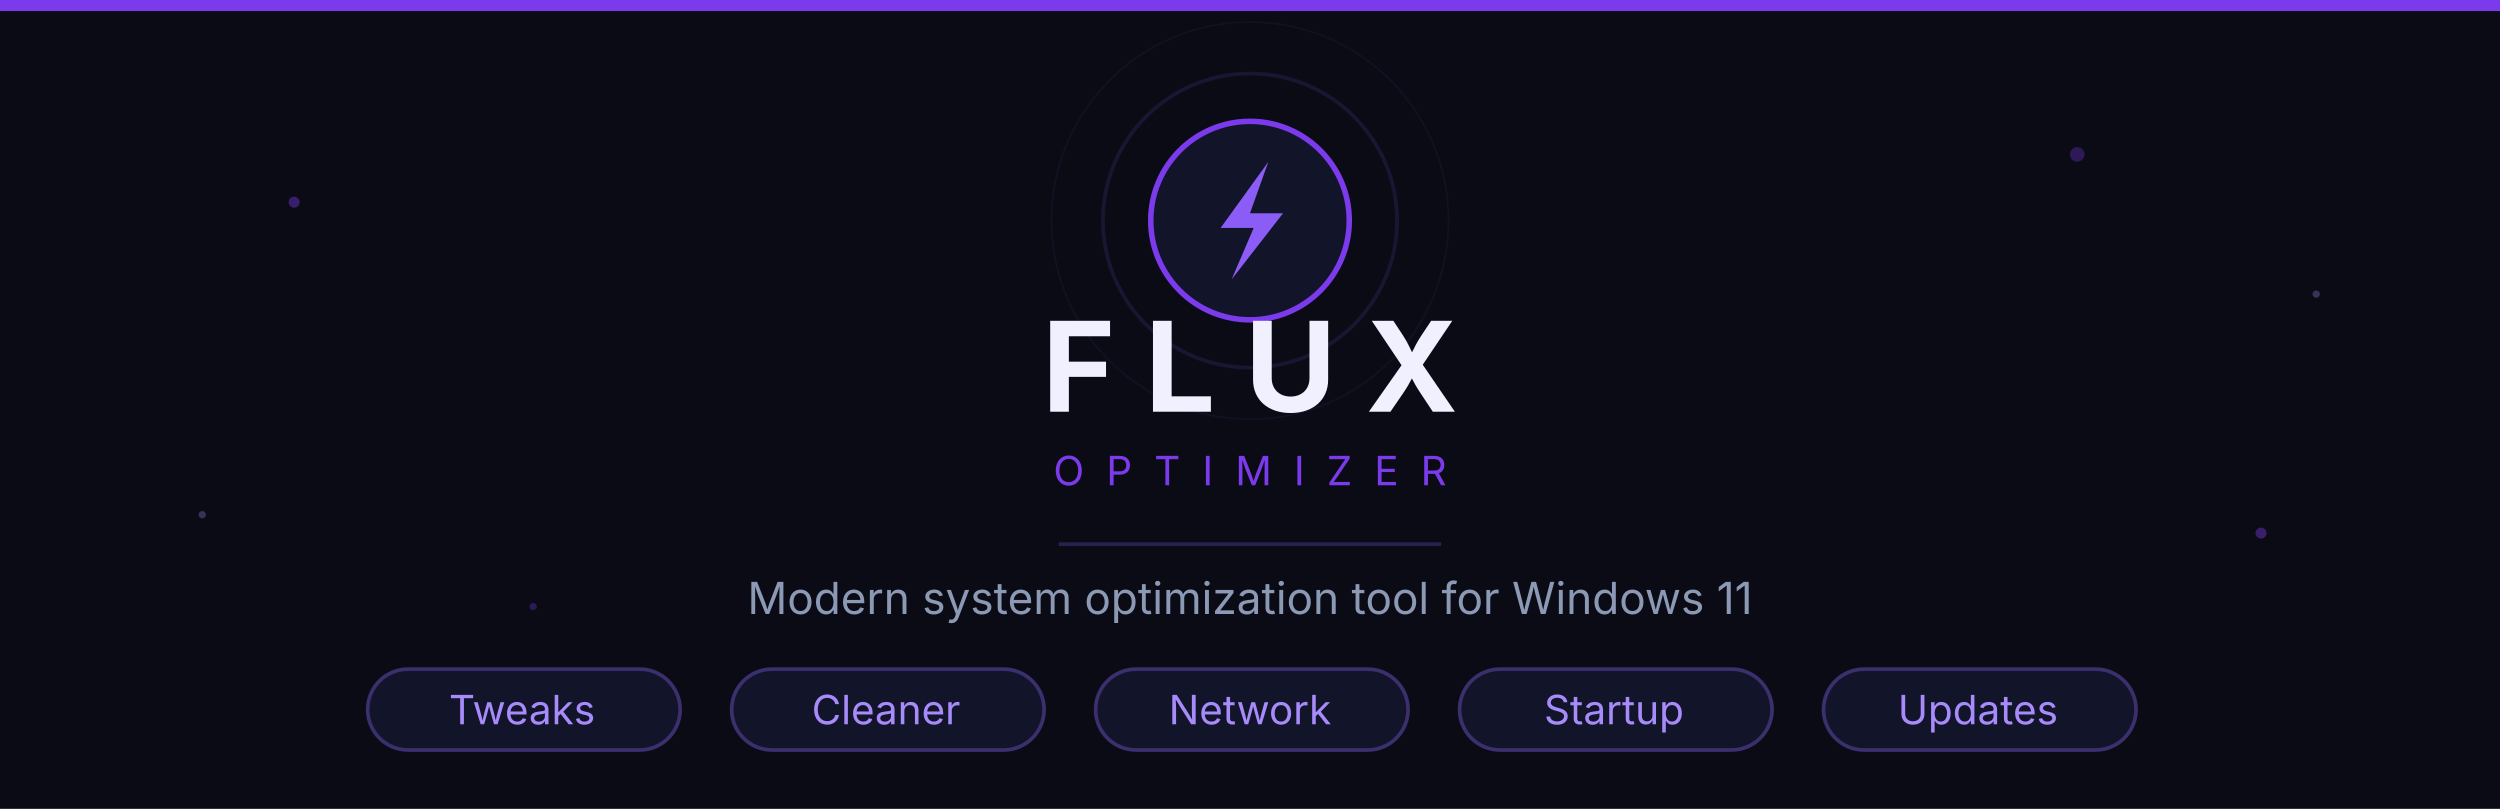
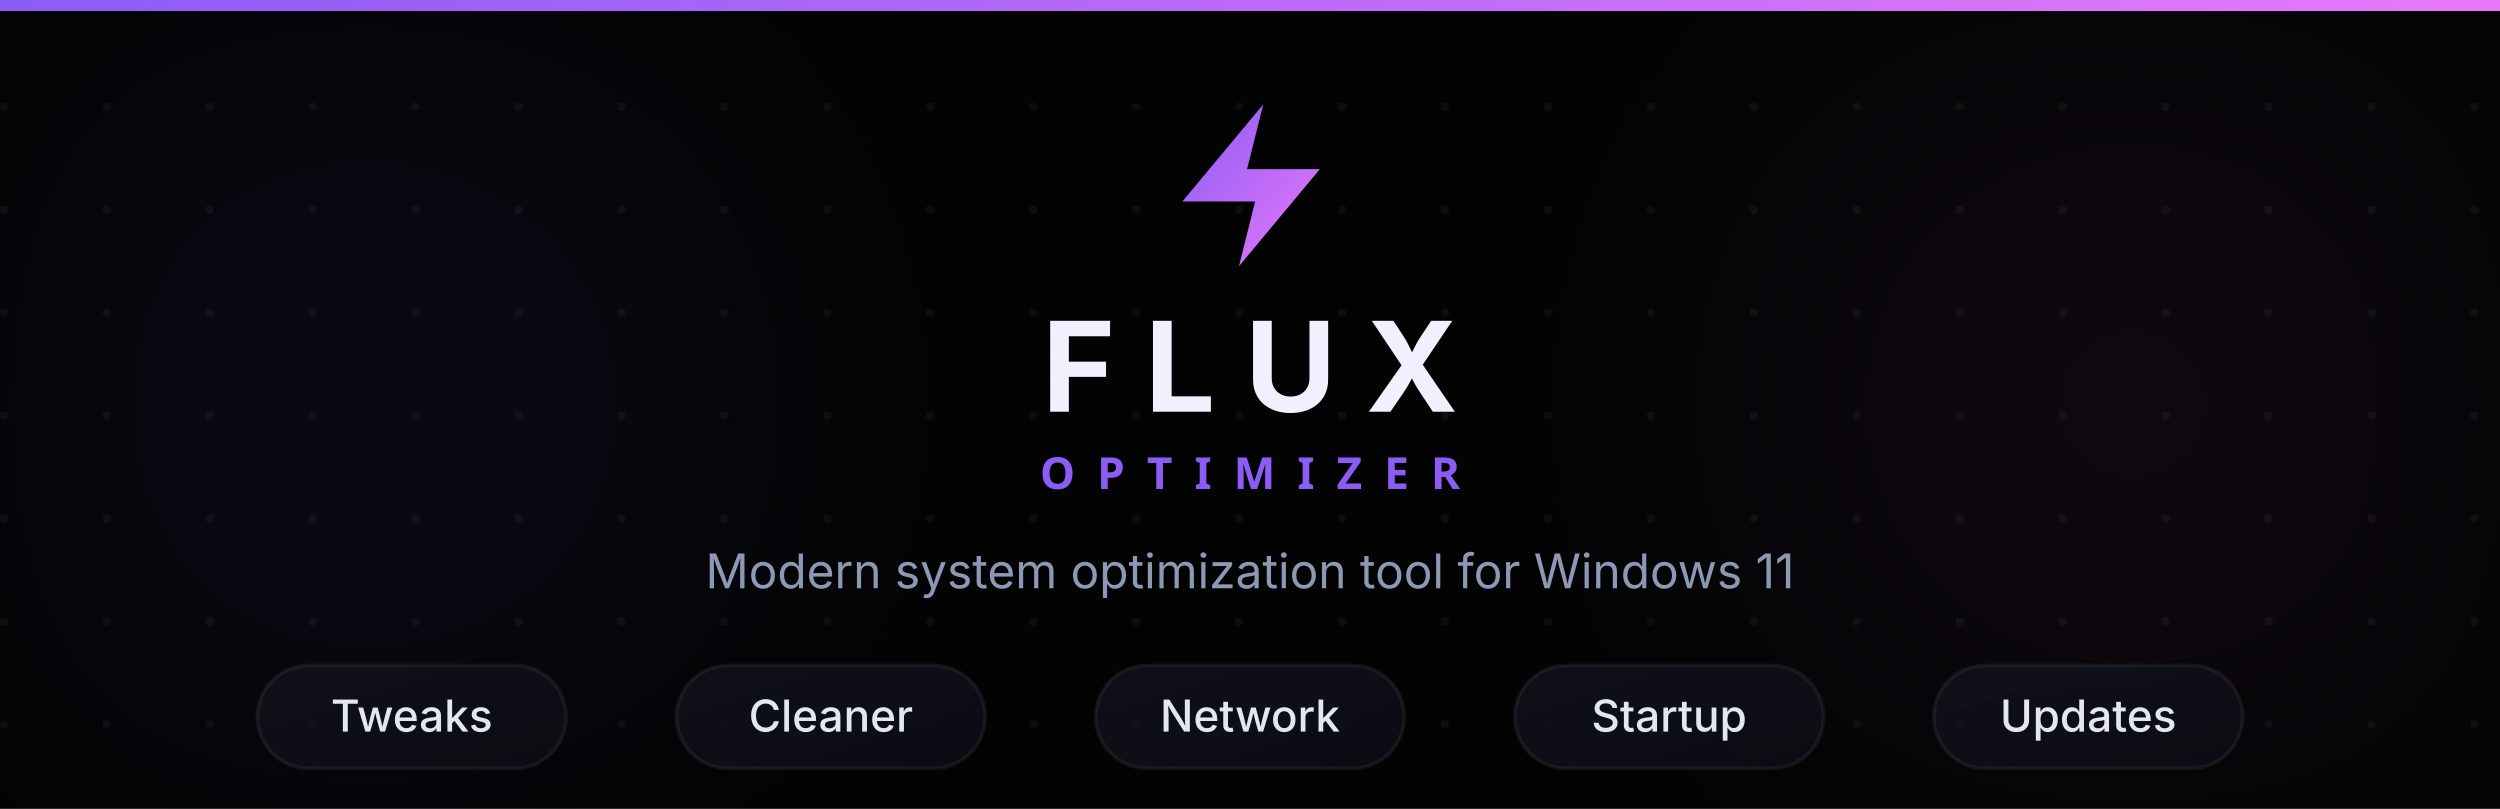
<svg xmlns="http://www.w3.org/2000/svg" width="100%" viewBox="0 0 680 220" role="img">
-   <rect width="680" height="220" fill="#0A0B14" style="fill:rgb(10, 11, 20);stroke:none;color:rgb(255, 255, 255);stroke-width:1px;stroke-linecap:butt;stroke-linejoin:miter;opacity:1;font-family:&quot;Anthropic Sans&quot;, -apple-system, BlinkMacSystemFont, &quot;Segoe UI&quot;, sans-serif;font-size:16px;font-weight:400;text-anchor:start;dominant-baseline:auto" />
-   <rect width="680" height="3" fill="#7C3AED" style="fill:rgb(124, 58, 237);stroke:none;color:rgb(255, 255, 255);stroke-width:1px;stroke-linecap:butt;stroke-linejoin:miter;opacity:1;font-family:&quot;Anthropic Sans&quot;, -apple-system, BlinkMacSystemFont, &quot;Segoe UI&quot;, sans-serif;font-size:16px;font-weight:400;text-anchor:start;dominant-baseline:auto" />
-   <circle cx="80" cy="55" r="1.5" fill="#7C3AED" opacity="0.4" style="fill:rgb(124, 58, 237);stroke:none;color:rgb(255, 255, 255);stroke-width:1px;stroke-linecap:butt;stroke-linejoin:miter;opacity:0.4;font-family:&quot;Anthropic Sans&quot;, -apple-system, BlinkMacSystemFont, &quot;Segoe UI&quot;, sans-serif;font-size:16px;font-weight:400;text-anchor:start;dominant-baseline:auto" />
-   <circle cx="145" cy="165" r="1" fill="#7C3AED" opacity="0.3" style="fill:rgb(124, 58, 237);stroke:none;color:rgb(255, 255, 255);stroke-width:1px;stroke-linecap:butt;stroke-linejoin:miter;opacity:0.3;font-family:&quot;Anthropic Sans&quot;, -apple-system, BlinkMacSystemFont, &quot;Segoe UI&quot;, sans-serif;font-size:16px;font-weight:400;text-anchor:start;dominant-baseline:auto" />
-   <circle cx="565" cy="42" r="2" fill="#7C3AED" opacity="0.3" style="fill:rgb(124, 58, 237);stroke:none;color:rgb(255, 255, 255);stroke-width:1px;stroke-linecap:butt;stroke-linejoin:miter;opacity:0.3;font-family:&quot;Anthropic Sans&quot;, -apple-system, BlinkMacSystemFont, &quot;Segoe UI&quot;, sans-serif;font-size:16px;font-weight:400;text-anchor:start;dominant-baseline:auto" />
-   <circle cx="615" cy="145" r="1.5" fill="#7C3AED" opacity="0.4" style="fill:rgb(124, 58, 237);stroke:none;color:rgb(255, 255, 255);stroke-width:1px;stroke-linecap:butt;stroke-linejoin:miter;opacity:0.4;font-family:&quot;Anthropic Sans&quot;, -apple-system, BlinkMacSystemFont, &quot;Segoe UI&quot;, sans-serif;font-size:16px;font-weight:400;text-anchor:start;dominant-baseline:auto" />
-   <circle cx="515" cy="185" r="1" fill="#7C3AED" opacity="0.25" style="fill:rgb(124, 58, 237);stroke:none;color:rgb(255, 255, 255);stroke-width:1px;stroke-linecap:butt;stroke-linejoin:miter;opacity:0.25;font-family:&quot;Anthropic Sans&quot;, -apple-system, BlinkMacSystemFont, &quot;Segoe UI&quot;, sans-serif;font-size:16px;font-weight:400;text-anchor:start;dominant-baseline:auto" />
-   <circle cx="55" cy="140" r="1" fill="#A78BFA" opacity="0.3" style="fill:rgb(167, 139, 250);stroke:none;color:rgb(255, 255, 255);stroke-width:1px;stroke-linecap:butt;stroke-linejoin:miter;opacity:0.3;font-family:&quot;Anthropic Sans&quot;, -apple-system, BlinkMacSystemFont, &quot;Segoe UI&quot;, sans-serif;font-size:16px;font-weight:400;text-anchor:start;dominant-baseline:auto" />
-   <circle cx="630" cy="80" r="1" fill="#A78BFA" opacity="0.3" style="fill:rgb(167, 139, 250);stroke:none;color:rgb(255, 255, 255);stroke-width:1px;stroke-linecap:butt;stroke-linejoin:miter;opacity:0.3;font-family:&quot;Anthropic Sans&quot;, -apple-system, BlinkMacSystemFont, &quot;Segoe UI&quot;, sans-serif;font-size:16px;font-weight:400;text-anchor:start;dominant-baseline:auto" />
-   <circle cx="340" cy="60" r="40" fill="none" stroke="#2A2050" stroke-width="1" opacity="0.5" style="fill:none;stroke:rgb(42, 32, 80);color:rgb(255, 255, 255);stroke-width:1px;stroke-linecap:butt;stroke-linejoin:miter;opacity:0.5;font-family:&quot;Anthropic Sans&quot;, -apple-system, BlinkMacSystemFont, &quot;Segoe UI&quot;, sans-serif;font-size:16px;font-weight:400;text-anchor:start;dominant-baseline:auto" />
-   <circle cx="340" cy="60" r="54" fill="none" stroke="#2A2050" stroke-width="0.5" opacity="0.25" style="fill:none;stroke:rgb(42, 32, 80);color:rgb(255, 255, 255);stroke-width:0.5px;stroke-linecap:butt;stroke-linejoin:miter;opacity:0.25;font-family:&quot;Anthropic Sans&quot;, -apple-system, BlinkMacSystemFont, &quot;Segoe UI&quot;, sans-serif;font-size:16px;font-weight:400;text-anchor:start;dominant-baseline:auto" />
-   <circle cx="340" cy="60" r="27" fill="#12142A" style="fill:rgb(18, 20, 42);stroke:none;color:rgb(255, 255, 255);stroke-width:1px;stroke-linecap:butt;stroke-linejoin:miter;opacity:1;font-family:&quot;Anthropic Sans&quot;, -apple-system, BlinkMacSystemFont, &quot;Segoe UI&quot;, sans-serif;font-size:16px;font-weight:400;text-anchor:start;dominant-baseline:auto" />
-   <circle cx="340" cy="60" r="27" fill="none" stroke="#7C3AED" stroke-width="1.5" style="fill:none;stroke:rgb(124, 58, 237);color:rgb(255, 255, 255);stroke-width:1.5px;stroke-linecap:butt;stroke-linejoin:miter;opacity:1;font-family:&quot;Anthropic Sans&quot;, -apple-system, BlinkMacSystemFont, &quot;Segoe UI&quot;, sans-serif;font-size:16px;font-weight:400;text-anchor:start;dominant-baseline:auto" />
-   <path d="M345,44 L332,62 L341,62 L335,76 L349,58 L340,58 Z" fill="#8B5CF6" style="fill:rgb(139, 92, 246);stroke:none;color:rgb(255, 255, 255);stroke-width:1px;stroke-linecap:butt;stroke-linejoin:miter;opacity:1;font-family:&quot;Anthropic Sans&quot;, -apple-system, BlinkMacSystemFont, &quot;Segoe UI&quot;, sans-serif;font-size:16px;font-weight:400;text-anchor:start;dominant-baseline:auto" />
-   <text x="340" y="112" text-anchor="middle" font-family="-apple-system, BlinkMacSystemFont, 'Segoe UI', sans-serif" font-size="34" font-weight="700" fill="#F0F0FF" letter-spacing="8" style="fill:rgb(240, 240, 255);stroke:none;color:rgb(255, 255, 255);stroke-width:1px;stroke-linecap:butt;stroke-linejoin:miter;opacity:1;font-family:-apple-system, BlinkMacSystemFont, &quot;Segoe UI&quot;, sans-serif;font-size:34px;font-weight:700;text-anchor:middle;dominant-baseline:auto">FLUX</text>
-   <text x="340" y="132" text-anchor="middle" font-family="-apple-system, BlinkMacSystemFont, 'Segoe UI', sans-serif" font-size="11" fill="#7C3AED" letter-spacing="6" style="fill:rgb(124, 58, 237);stroke:none;color:rgb(255, 255, 255);stroke-width:1px;stroke-linecap:butt;stroke-linejoin:miter;opacity:1;font-family:-apple-system, BlinkMacSystemFont, &quot;Segoe UI&quot;, sans-serif;font-size:11px;font-weight:400;text-anchor:middle;dominant-baseline:auto">OPTIMIZER</text>
-   <line x1="288" y1="148" x2="392" y2="148" stroke="#2A2050" stroke-width="1" style="fill:rgb(0, 0, 0);stroke:rgb(42, 32, 80);color:rgb(255, 255, 255);stroke-width:1px;stroke-linecap:butt;stroke-linejoin:miter;opacity:1;font-family:&quot;Anthropic Sans&quot;, -apple-system, BlinkMacSystemFont, &quot;Segoe UI&quot;, sans-serif;font-size:16px;font-weight:400;text-anchor:start;dominant-baseline:auto" />
-   <text x="340" y="167" text-anchor="middle" font-family="-apple-system, BlinkMacSystemFont, 'Segoe UI', sans-serif" font-size="12" fill="#8B99B5" style="fill:rgb(139, 153, 181);stroke:none;color:rgb(255, 255, 255);stroke-width:1px;stroke-linecap:butt;stroke-linejoin:miter;opacity:1;font-family:-apple-system, BlinkMacSystemFont, &quot;Segoe UI&quot;, sans-serif;font-size:12px;font-weight:400;text-anchor:middle;dominant-baseline:auto">Modern system optimization tool for Windows 11</text>
-   <rect x="100" y="182" width="85" height="22" rx="11" fill="#12142A" stroke="#3B2F6E" stroke-width="1" style="fill:rgb(18, 20, 42);stroke:rgb(59, 47, 110);color:rgb(255, 255, 255);stroke-width:1px;stroke-linecap:butt;stroke-linejoin:miter;opacity:1;font-family:&quot;Anthropic Sans&quot;, -apple-system, BlinkMacSystemFont, &quot;Segoe UI&quot;, sans-serif;font-size:16px;font-weight:400;text-anchor:start;dominant-baseline:auto" />
-   <text x="142" y="197" text-anchor="middle" font-family="-apple-system, sans-serif" font-size="11" fill="#A78BFA" style="fill:rgb(167, 139, 250);stroke:none;color:rgb(255, 255, 255);stroke-width:1px;stroke-linecap:butt;stroke-linejoin:miter;opacity:1;font-family:-apple-system, sans-serif;font-size:11px;font-weight:400;text-anchor:middle;dominant-baseline:auto">Tweaks</text>
-   <rect x="199" y="182" width="85" height="22" rx="11" fill="#12142A" stroke="#3B2F6E" stroke-width="1" style="fill:rgb(18, 20, 42);stroke:rgb(59, 47, 110);color:rgb(255, 255, 255);stroke-width:1px;stroke-linecap:butt;stroke-linejoin:miter;opacity:1;font-family:&quot;Anthropic Sans&quot;, -apple-system, BlinkMacSystemFont, &quot;Segoe UI&quot;, sans-serif;font-size:16px;font-weight:400;text-anchor:start;dominant-baseline:auto" />
-   <text x="241" y="197" text-anchor="middle" font-family="-apple-system, sans-serif" font-size="11" fill="#A78BFA" style="fill:rgb(167, 139, 250);stroke:none;color:rgb(255, 255, 255);stroke-width:1px;stroke-linecap:butt;stroke-linejoin:miter;opacity:1;font-family:-apple-system, sans-serif;font-size:11px;font-weight:400;text-anchor:middle;dominant-baseline:auto">Cleaner</text>
-   <rect x="298" y="182" width="85" height="22" rx="11" fill="#12142A" stroke="#3B2F6E" stroke-width="1" style="fill:rgb(18, 20, 42);stroke:rgb(59, 47, 110);color:rgb(255, 255, 255);stroke-width:1px;stroke-linecap:butt;stroke-linejoin:miter;opacity:1;font-family:&quot;Anthropic Sans&quot;, -apple-system, BlinkMacSystemFont, &quot;Segoe UI&quot;, sans-serif;font-size:16px;font-weight:400;text-anchor:start;dominant-baseline:auto" />
-   <text x="340" y="197" text-anchor="middle" font-family="-apple-system, sans-serif" font-size="11" fill="#A78BFA" style="fill:rgb(167, 139, 250);stroke:none;color:rgb(255, 255, 255);stroke-width:1px;stroke-linecap:butt;stroke-linejoin:miter;opacity:1;font-family:-apple-system, sans-serif;font-size:11px;font-weight:400;text-anchor:middle;dominant-baseline:auto">Network</text>
-   <rect x="397" y="182" width="85" height="22" rx="11" fill="#12142A" stroke="#3B2F6E" stroke-width="1" style="fill:rgb(18, 20, 42);stroke:rgb(59, 47, 110);color:rgb(255, 255, 255);stroke-width:1px;stroke-linecap:butt;stroke-linejoin:miter;opacity:1;font-family:&quot;Anthropic Sans&quot;, -apple-system, BlinkMacSystemFont, &quot;Segoe UI&quot;, sans-serif;font-size:16px;font-weight:400;text-anchor:start;dominant-baseline:auto" />
-   <text x="439" y="197" text-anchor="middle" font-family="-apple-system, sans-serif" font-size="11" fill="#A78BFA" style="fill:rgb(167, 139, 250);stroke:none;color:rgb(255, 255, 255);stroke-width:1px;stroke-linecap:butt;stroke-linejoin:miter;opacity:1;font-family:-apple-system, sans-serif;font-size:11px;font-weight:400;text-anchor:middle;dominant-baseline:auto">Startup</text>
-   <rect x="496" y="182" width="85" height="22" rx="11" fill="#12142A" stroke="#3B2F6E" stroke-width="1" style="fill:rgb(18, 20, 42);stroke:rgb(59, 47, 110);color:rgb(255, 255, 255);stroke-width:1px;stroke-linecap:butt;stroke-linejoin:miter;opacity:1;font-family:&quot;Anthropic Sans&quot;, -apple-system, BlinkMacSystemFont, &quot;Segoe UI&quot;, sans-serif;font-size:16px;font-weight:400;text-anchor:start;dominant-baseline:auto" />
-   <text x="538" y="197" text-anchor="middle" font-family="-apple-system, sans-serif" font-size="11" fill="#A78BFA" style="fill:rgb(167, 139, 250);stroke:none;color:rgb(255, 255, 255);stroke-width:1px;stroke-linecap:butt;stroke-linejoin:miter;opacity:1;font-family:-apple-system, sans-serif;font-size:11px;font-weight:400;text-anchor:middle;dominant-baseline:auto">Updates</text>
+   <defs>
+     <linearGradient id="boltGrad" x1="0%" y1="0%" x2="100%" y2="100%">
+       <stop offset="0%" stop-color="#8b5cf6" />
+       <stop offset="100%" stop-color="#e879f9" />
+     </linearGradient>
+     <linearGradient id="barGrad" x1="0%" y1="0%" x2="100%" y2="0%">
+       <stop offset="0%" stop-color="#8b5cf6" />
+       <stop offset="100%" stop-color="#e879f9" />
+     </linearGradient>
+     <filter id="tinyGlow" x="-20%" y="-20%" width="140%" height="140%">
+       <feDropShadow dx="0" dy="0" stdDeviation="1.5" flood-color="#9CA3AF" flood-opacity="0.4" />
+     </filter>
+     <pattern id="grid" width="28" height="28" patternUnits="userSpaceOnUse">
+       <circle cx="1" cy="1" r="1.2" fill="#FFFFFF" opacity="0.04" />
+     </pattern>
+     <linearGradient id="glassBg" x1="0%" y1="0%" x2="100%" y2="100%">
+       <stop offset="0%" stop-color="#141420" stop-opacity="0.7" />
+       <stop offset="100%" stop-color="#0c0c14" stop-opacity="0.9" />
+     </linearGradient>
+   </defs>
+   <rect width="680" height="220" fill="#030304" />
+   <rect width="680" height="220" fill="url(#grid)" />
+   <rect width="680" height="3" fill="url(#barGrad)" />
+   <circle cx="100" cy="110" r="100" fill="#8b5cf6" opacity="0.06" filter="blur(40px)" />
+   <circle cx="580" cy="110" r="100" fill="#e879f9" opacity="0.05" filter="blur(40px)" />
+   <g transform="translate(315, 24) scale(2.2)">
+     <path d="M13 2L3 14h9l-2 8 10-12h-9l2-8z" fill="url(#boltGrad)" />
+   </g>
+   <text x="340" y="112" text-anchor="middle" font-family="'Inter', system-ui, sans-serif" font-size="34" font-weight="700" fill="#F0F0FF" letter-spacing="8">FLUX</text>
+   <text x="340" y="133" text-anchor="middle" font-family="'Outfit', system-ui, sans-serif" font-size="12" font-weight="600" fill="#8b5cf6" letter-spacing="6">OPTIMIZER</text>
+   <text x="340" y="160" text-anchor="middle" font-family="'Inter', system-ui, sans-serif" font-size="13" fill="#8B99B5">Modern system optimization tool for Windows 11</text>
+   <g transform="translate(112, 195)">
+     <rect x="-42" y="-14" width="84" height="28" rx="14" fill="url(#glassBg)" stroke="rgba(255,255,255,0.06)" stroke-width="1" />
+     <text x="0" y="4" text-anchor="middle" font-family="'Inter', system-ui, sans-serif" font-size="12" font-weight="500" fill="#e2e8f0">Tweaks</text>
+   </g>
+   <g transform="translate(226, 195)">
+     <rect x="-42" y="-14" width="84" height="28" rx="14" fill="url(#glassBg)" stroke="rgba(255,255,255,0.06)" stroke-width="1" />
+     <text x="0" y="4" text-anchor="middle" font-family="'Inter', system-ui, sans-serif" font-size="12" font-weight="500" fill="#e2e8f0">Cleaner</text>
+   </g>
+   <g transform="translate(340, 195)">
+     <rect x="-42" y="-14" width="84" height="28" rx="14" fill="url(#glassBg)" stroke="rgba(255,255,255,0.06)" stroke-width="1" />
+     <text x="0" y="4" text-anchor="middle" font-family="'Inter', system-ui, sans-serif" font-size="12" font-weight="500" fill="#e2e8f0">Network</text>
+   </g>
+   <g transform="translate(454, 195)">
+     <rect x="-42" y="-14" width="84" height="28" rx="14" fill="url(#glassBg)" stroke="rgba(255,255,255,0.06)" stroke-width="1" />
+     <text x="0" y="4" text-anchor="middle" font-family="'Inter', system-ui, sans-serif" font-size="12" font-weight="500" fill="#e2e8f0">Startup</text>
+   </g>
+   <g transform="translate(568, 195)">
+     <rect x="-42" y="-14" width="84" height="28" rx="14" fill="url(#glassBg)" stroke="rgba(255,255,255,0.06)" stroke-width="1" />
+     <text x="0" y="4" text-anchor="middle" font-family="'Inter', system-ui, sans-serif" font-size="12" font-weight="500" fill="#e2e8f0">Updates</text>
+   </g>
</svg>
